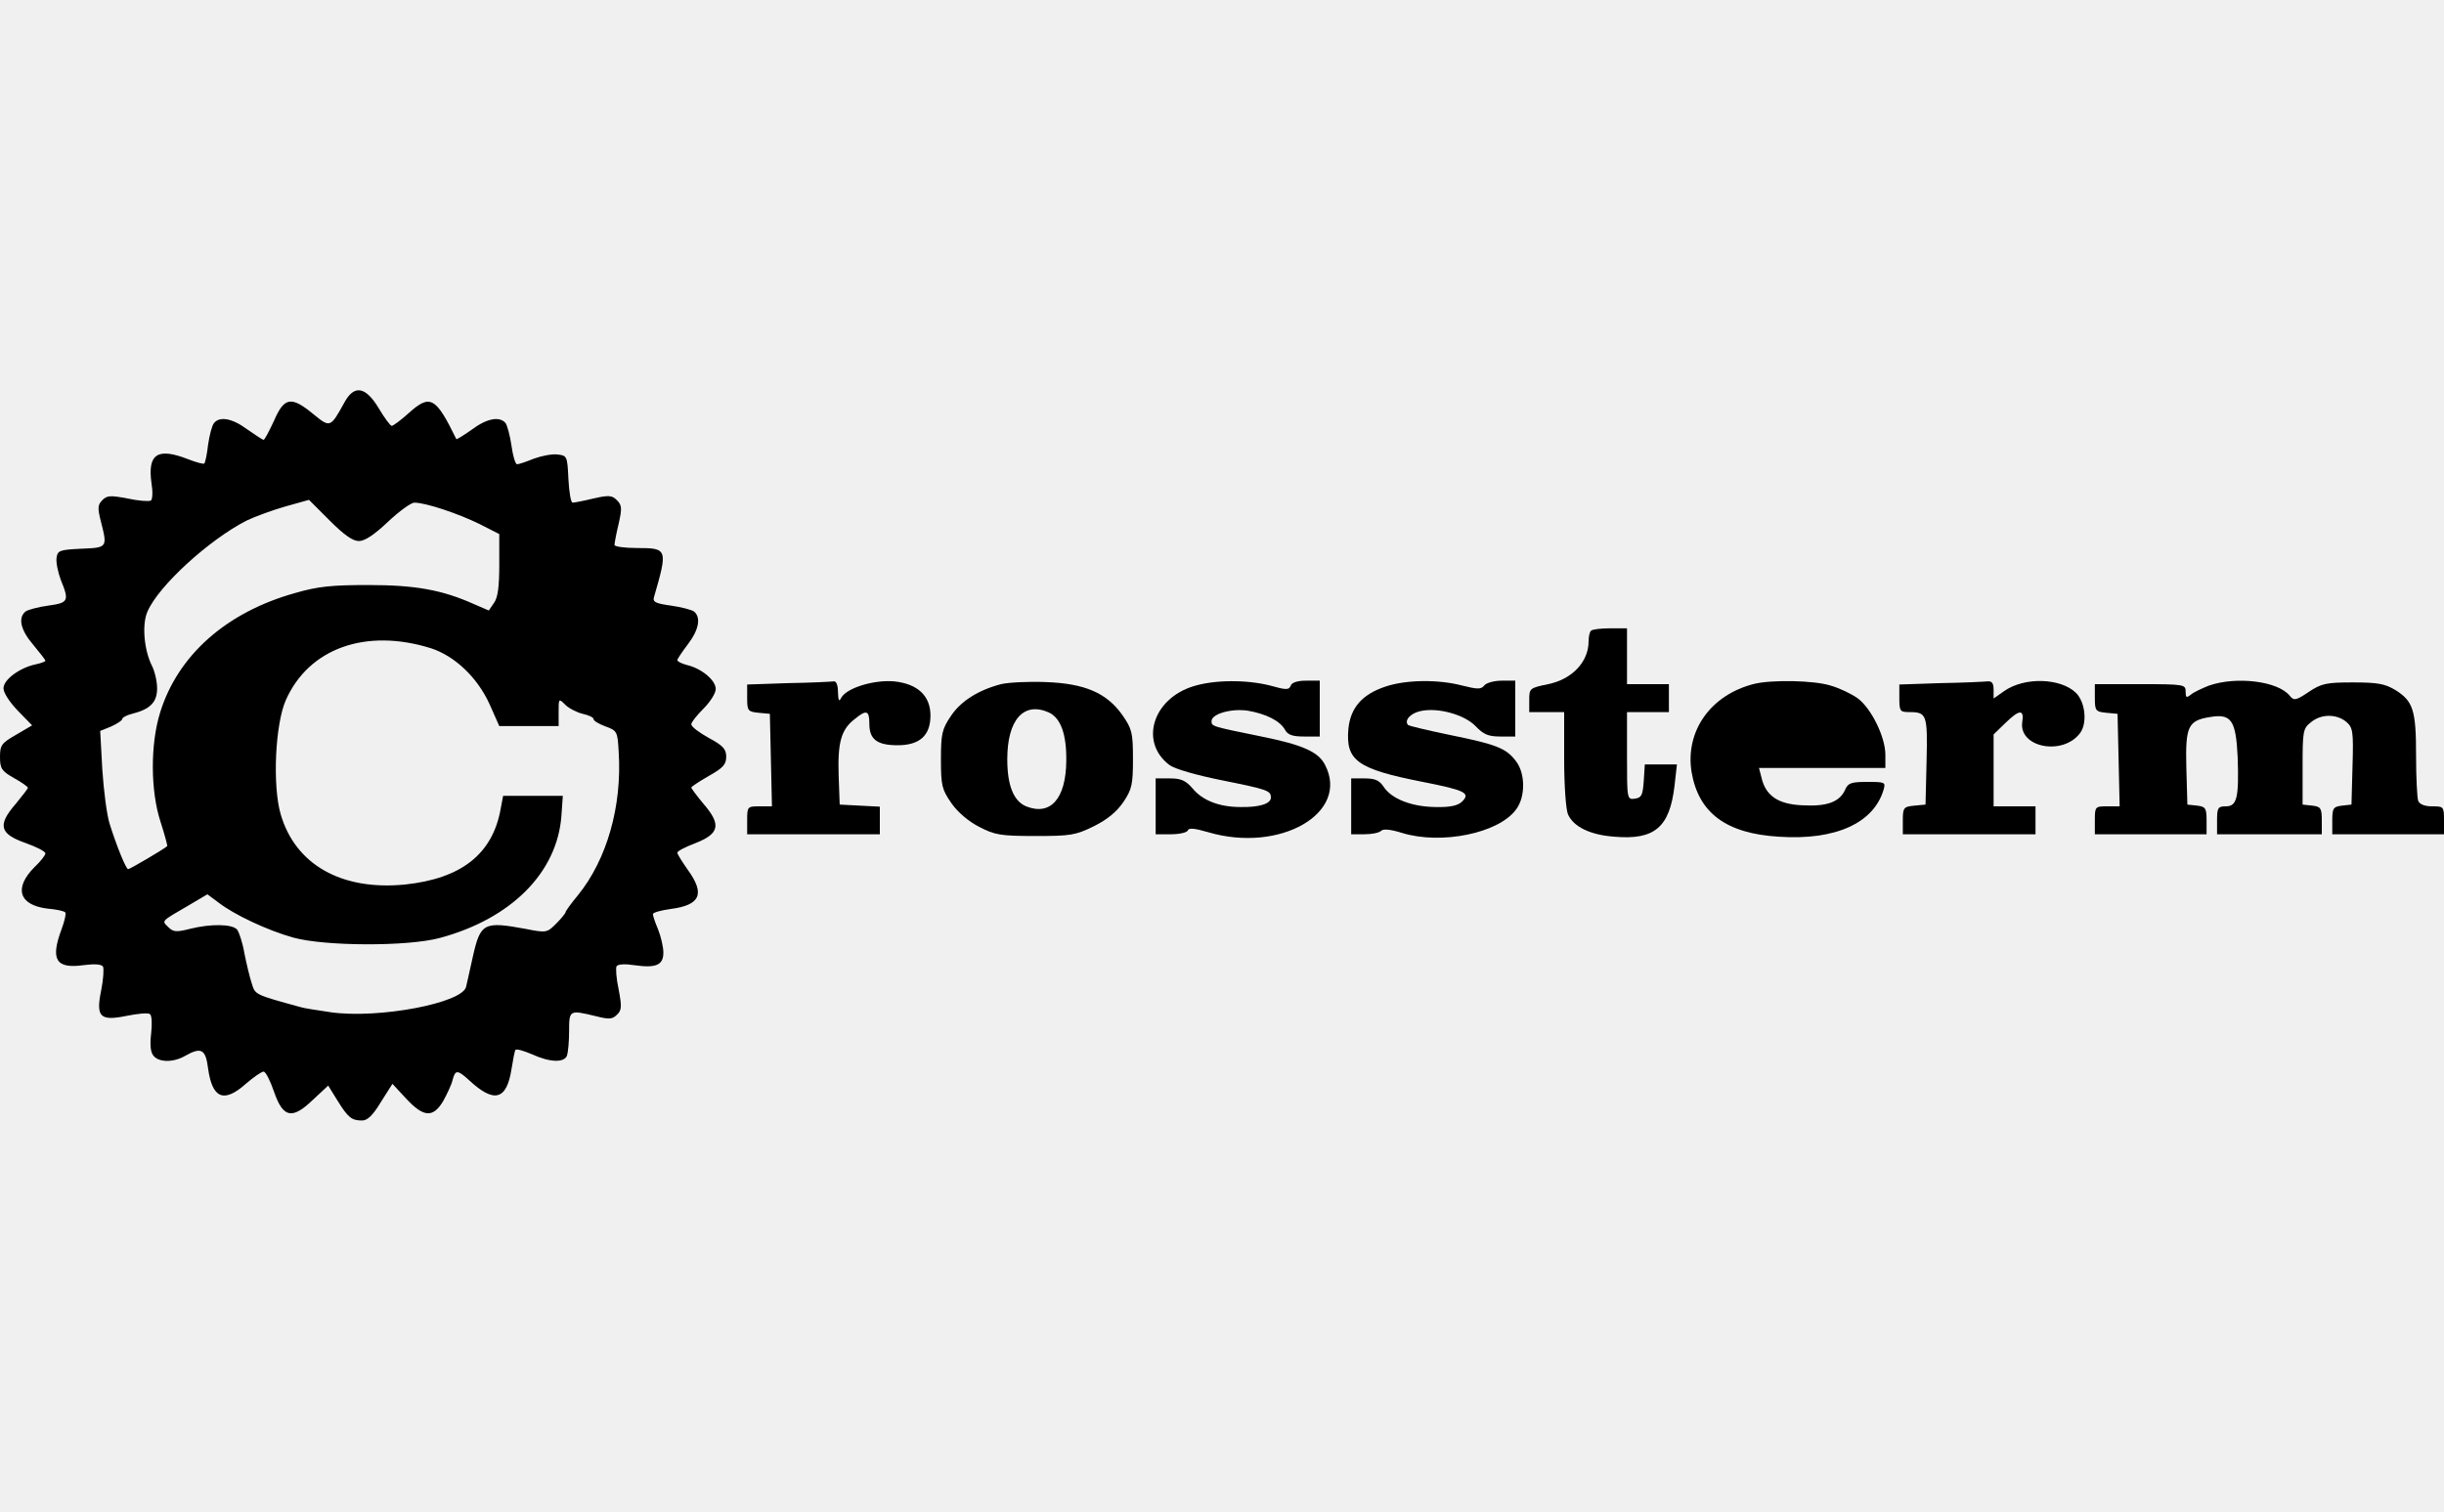
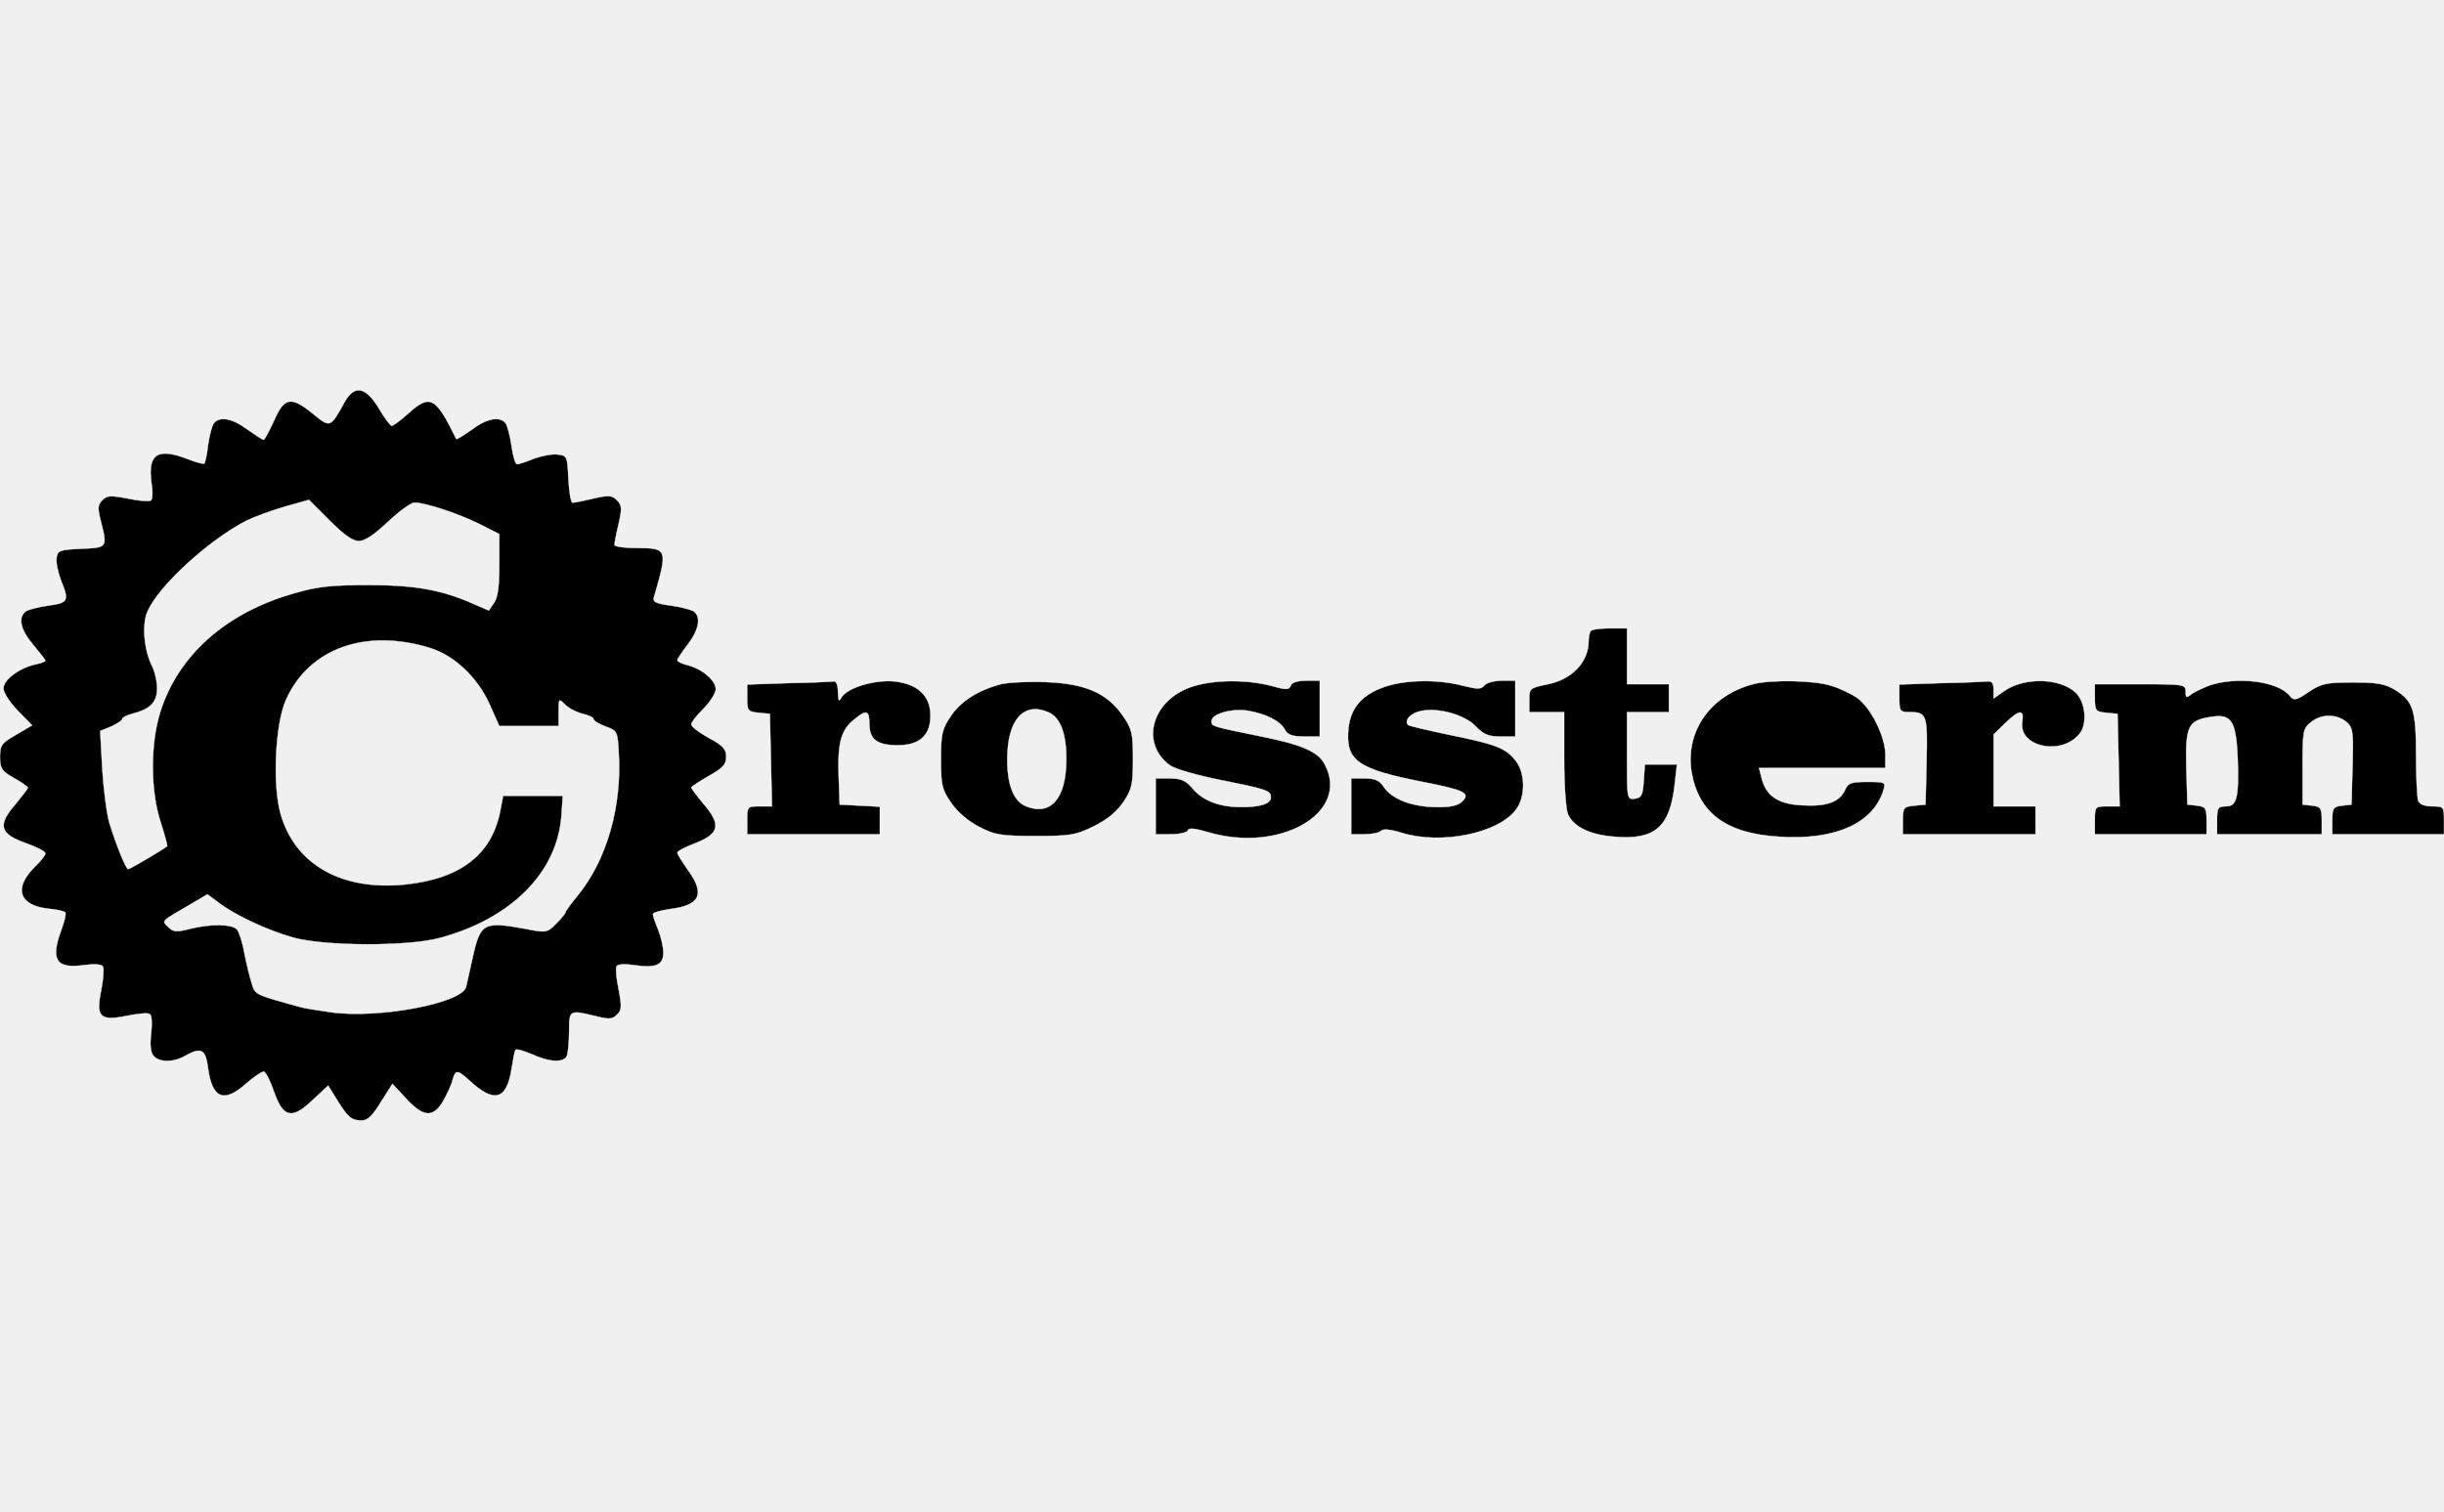
<svg xmlns="http://www.w3.org/2000/svg" version="1.0" width="700pt" height="433pt" viewBox="0 0 700 433" preserveAspectRatio="xMidYMid meet">
-   <g transform="translate(0,433) scale(0.1,-0.1)" fill="#000000" stroke="none">
+   <g transform="translate(0,433) scale(0.1,-0.1)" fill="#000" stroke="#fff">
    <path d="M987 3178 c-41 -74 -41 -74 -90 -34 -63 52 -83 48 -112 -19 -14 -30 -27 -55 -30 -55 -3 0 -24 14 -47 30 -43 32 -79 38 -95 18 -6 -7 -13 -35 -17 -62 -3 -27 -8 -51 -11 -54 -2 -2 -22 3 -45 12 -89 35 -118 16 -106 -69 4 -24 3 -46 -2 -49 -6 -3 -35 -1 -67 6 -48 9 -59 9 -72 -5 -13 -13 -14 -22 -4 -61 19 -75 19 -75 -57 -78 -61 -3 -67 -5 -70 -26 -2 -13 4 -41 12 -63 25 -61 22 -66 -36 -74 -29 -4 -59 -12 -65 -17 -22 -18 -14 -53 22 -95 19 -23 35 -43 35 -46 0 -2 -12 -7 -27 -10 -47 -10 -93 -44 -93 -69 0 -13 18 -40 41 -64 l41 -42 -46 -27 c-42 -24 -46 -30 -46 -64 0 -33 5 -40 40 -60 22 -12 40 -25 40 -28 0 -2 -16 -23 -35 -46 -53 -61 -46 -86 28 -112 31 -11 57 -24 57 -30 0 -5 -14 -23 -31 -39 -60 -60 -45 -109 37 -119 25 -2 48 -7 51 -11 3 -3 -2 -25 -11 -49 -32 -86 -16 -113 63 -102 31 4 51 3 56 -4 3 -6 1 -37 -5 -67 -16 -78 -4 -90 74 -74 30 6 60 9 65 5 6 -3 7 -27 4 -55 -4 -33 -2 -55 7 -65 16 -19 57 -19 90 0 46 26 59 20 66 -36 12 -86 45 -100 108 -44 22 19 45 35 51 35 6 0 19 -26 30 -58 26 -75 52 -80 112 -22 l43 40 26 -42 c31 -50 41 -58 71 -58 16 0 31 15 54 53 l33 52 39 -42 c50 -54 77 -56 106 -8 11 20 24 47 27 60 8 31 14 31 48 0 71 -66 107 -57 121 32 4 26 9 51 11 55 3 4 23 -2 47 -12 52 -24 93 -25 101 -4 3 9 6 40 6 70 0 61 1 61 76 43 39 -10 48 -9 61 4 14 13 14 24 5 72 -7 32 -9 62 -6 67 4 6 25 7 50 3 63 -9 84 0 84 36 0 16 -7 46 -15 66 -8 19 -15 39 -15 44 0 5 23 11 51 15 85 11 99 43 49 112 -16 23 -30 45 -30 49 0 5 24 17 53 28 68 27 73 53 22 112 -19 23 -35 44 -35 47 0 2 22 17 50 33 41 23 50 33 50 55 0 22 -9 32 -50 54 -27 15 -50 32 -50 39 0 6 16 26 35 45 19 19 35 44 35 56 0 25 -40 59 -83 69 -15 4 -27 10 -27 14 0 3 14 24 30 45 32 42 38 77 18 94 -7 5 -37 13 -66 17 -43 6 -53 10 -49 24 40 138 39 141 -48 141 -36 0 -65 4 -65 9 0 5 5 32 12 61 10 44 9 53 -5 67 -14 14 -23 15 -67 5 -29 -7 -55 -12 -60 -12 -5 0 -10 30 -12 68 -3 65 -4 67 -31 70 -16 2 -46 -4 -68 -12 -22 -9 -43 -16 -48 -16 -5 0 -12 24 -16 53 -4 28 -12 58 -17 65 -17 20 -53 14 -97 -19 -24 -17 -44 -29 -44 -27 -59 121 -75 130 -137 74 -22 -20 -44 -36 -48 -36 -4 0 -21 23 -37 50 -37 62 -70 69 -98 18z m41 -398 c17 0 44 18 83 55 32 30 66 55 76 55 32 0 125 -31 186 -61 l57 -29 0 -88 c0 -62 -4 -94 -15 -109 l-15 -22 -44 19 c-90 40 -166 54 -301 54 -105 0 -145 -4 -210 -23 -197 -55 -335 -178 -386 -341 -29 -92 -28 -227 1 -315 12 -37 20 -68 19 -69 -10 -9 -107 -66 -112 -66 -6 0 -33 66 -53 130 -8 25 -17 95 -21 156 l-6 110 32 13 c17 8 31 17 31 21 0 4 12 11 28 15 52 13 72 33 72 73 0 20 -7 50 -15 65 -22 44 -29 117 -13 154 31 74 177 207 285 262 23 11 72 29 110 40 l68 19 59 -59 c41 -41 66 -59 84 -59z m206 -307 c68 -22 133 -83 168 -160 l28 -63 85 0 85 0 0 40 c0 39 0 40 19 21 10 -10 33 -22 50 -26 17 -4 31 -10 31 -15 0 -5 15 -14 34 -21 33 -12 35 -14 38 -73 10 -156 -34 -309 -117 -411 -19 -23 -35 -45 -35 -48 0 -3 -12 -18 -27 -33 -26 -26 -28 -27 -88 -15 -120 22 -129 17 -151 -81 -8 -35 -16 -73 -19 -85 -11 -47 -251 -92 -387 -73 -40 6 -80 12 -88 15 -131 36 -129 35 -139 68 -6 18 -15 56 -21 86 -5 30 -15 60 -21 68 -14 16 -75 17 -135 2 -39 -10 -48 -9 -62 5 -19 19 -23 15 63 65 l49 29 31 -23 c46 -36 143 -81 215 -101 90 -25 328 -26 420 -1 204 55 336 187 348 350 l4 57 -85 0 -86 0 -7 -37 c-23 -130 -113 -200 -274 -217 -182 -18 -314 57 -356 201 -24 82 -16 259 15 328 66 148 229 206 415 148z" />
    <path d="M4557 2523 c-4 -3 -7 -17 -7 -30 0 -59 -47 -109 -116 -123 -53 -11 -54 -12 -54 -46 l0 -34 50 0 50 0 0 -135 c0 -75 5 -145 11 -158 16 -36 64 -59 133 -64 115 -10 158 27 172 145 l7 62 -46 0 -46 0 -3 -47 c-3 -41 -6 -48 -25 -51 -23 -3 -23 -2 -23 122 l0 126 60 0 60 0 0 40 0 40 -60 0 -60 0 0 80 0 80 -48 0 c-27 0 -52 -3 -55 -7z" />
    <path d="M2258 2373 l-118 -4 0 -39 c0 -36 2 -39 33 -42 l32 -3 3 -132 3 -133 -36 0 c-34 0 -35 -1 -35 -40 l0 -40 190 0 190 0 0 40 0 39 -57 3 -58 3 -3 84 c-3 94 7 131 46 161 34 28 42 25 42 -14 0 -44 22 -61 81 -61 63 0 94 28 94 85 0 57 -37 91 -104 98 -57 5 -134 -18 -151 -46 -7 -14 -9 -10 -10 16 0 20 -5 31 -12 30 -7 -1 -66 -4 -130 -5z" />
    <path d="M2867 2370 c-65 -17 -116 -49 -144 -92 -25 -37 -28 -51 -28 -124 0 -75 3 -86 30 -125 18 -26 50 -53 80 -68 44 -23 61 -26 160 -26 101 0 115 2 168 28 40 20 66 42 85 70 24 36 27 50 27 123 0 75 -3 86 -30 125 -45 64 -108 91 -220 95 -49 2 -107 -1 -128 -6z m137 -81 c34 -16 51 -62 50 -139 -1 -108 -45 -158 -115 -130 -36 15 -54 60 -54 135 0 113 47 166 119 134z" />
    <path d="M3418 2364 c-117 -36 -155 -161 -68 -226 15 -11 78 -29 148 -43 134 -27 142 -30 142 -50 0 -18 -34 -28 -87 -27 -61 0 -109 19 -137 53 -20 23 -33 29 -65 29 l-41 0 0 -80 0 -80 44 0 c24 0 46 5 48 11 3 8 20 6 58 -5 206 -61 407 55 335 193 -19 37 -63 57 -182 81 -142 29 -143 29 -143 44 0 21 57 37 104 30 52 -9 92 -29 106 -54 8 -15 21 -20 55 -20 l45 0 0 80 0 80 -39 0 c-24 0 -41 -5 -44 -14 -5 -13 -13 -13 -59 0 -67 17 -159 17 -220 -2z" />
    <path d="M3968 2363 c-66 -22 -100 -60 -106 -121 -8 -91 25 -115 213 -152 122 -24 137 -32 113 -56 -12 -12 -34 -17 -77 -16 -68 1 -125 23 -148 58 -12 18 -24 24 -54 24 l-39 0 0 -80 0 -80 38 0 c21 0 42 4 48 10 6 6 27 4 59 -6 113 -35 279 -1 328 68 26 35 26 101 0 136 -28 38 -55 49 -188 76 -63 13 -118 26 -122 29 -12 13 7 34 36 40 51 11 127 -11 158 -44 22 -23 36 -29 70 -29 l43 0 0 80 0 80 -39 0 c-21 0 -44 -6 -50 -14 -9 -11 -19 -11 -63 0 -68 18 -161 17 -220 -3z" />
    <path d="M5025 2371 c-125 -31 -199 -135 -180 -253 20 -117 99 -176 250 -185 162 -11 272 39 300 135 6 21 4 22 -47 22 -45 0 -55 -3 -63 -22 -16 -36 -53 -49 -123 -45 -69 3 -105 27 -117 80 l-7 27 181 0 181 0 0 38 c0 51 -41 134 -80 162 -17 12 -52 29 -77 36 -48 15 -167 17 -218 5z" />
    <path d="M5558 2373 l-118 -4 0 -39 c0 -37 2 -40 28 -40 51 0 53 -7 50 -141 l-3 -124 -32 -3 c-31 -3 -33 -6 -33 -43 l0 -39 190 0 190 0 0 40 0 40 -60 0 -60 0 0 103 0 103 33 32 c41 40 55 41 49 3 -10 -72 115 -97 165 -32 22 28 16 89 -11 116 -44 43 -148 46 -206 5 l-30 -21 0 25 c0 19 -5 25 -17 24 -10 -1 -71 -4 -135 -5z" />
    <path d="M6327 2366 c-20 -8 -44 -19 -52 -26 -13 -10 -15 -9 -15 9 0 20 -4 21 -130 21 l-130 0 0 -39 c0 -37 2 -40 33 -43 l32 -3 3 -132 3 -133 -36 0 c-34 0 -35 -1 -35 -40 l0 -40 160 0 160 0 0 39 c0 36 -3 40 -27 43 l-28 3 -3 106 c-3 119 5 135 69 145 60 10 73 -10 78 -115 4 -117 -2 -141 -34 -141 -22 0 -25 -4 -25 -40 l0 -40 150 0 150 0 0 39 c0 36 -3 40 -27 43 l-28 3 0 108 c0 102 1 110 24 128 29 24 72 24 100 2 20 -17 22 -26 19 -128 l-3 -110 -27 -3 c-25 -3 -28 -7 -28 -43 l0 -39 160 0 160 0 0 40 c0 39 -1 40 -34 40 -22 0 -36 6 -40 16 -3 9 -6 67 -6 129 0 130 -8 156 -59 188 -30 18 -50 22 -122 22 -76 0 -90 -3 -126 -27 -37 -25 -43 -26 -55 -11 -34 42 -153 56 -231 29z" />
  </g>
</svg>
